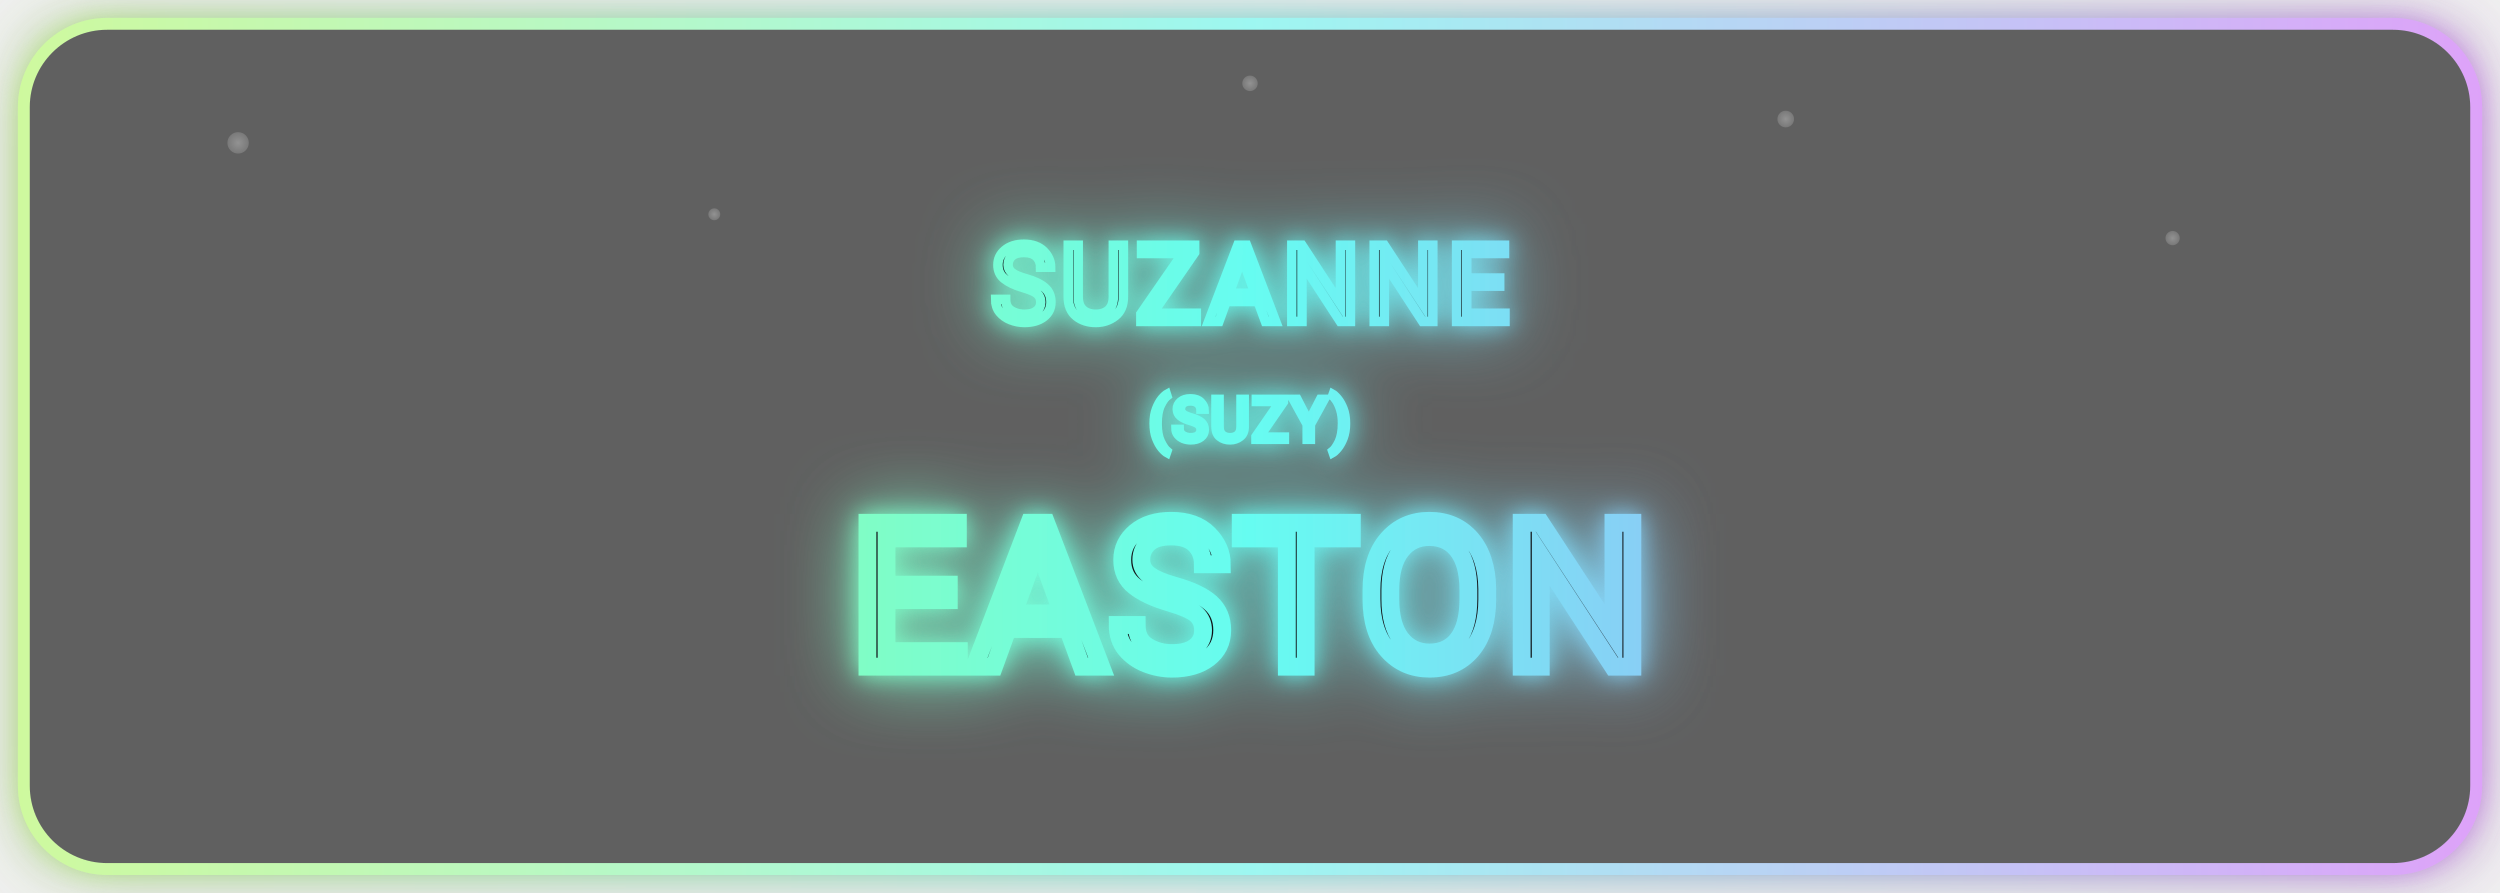
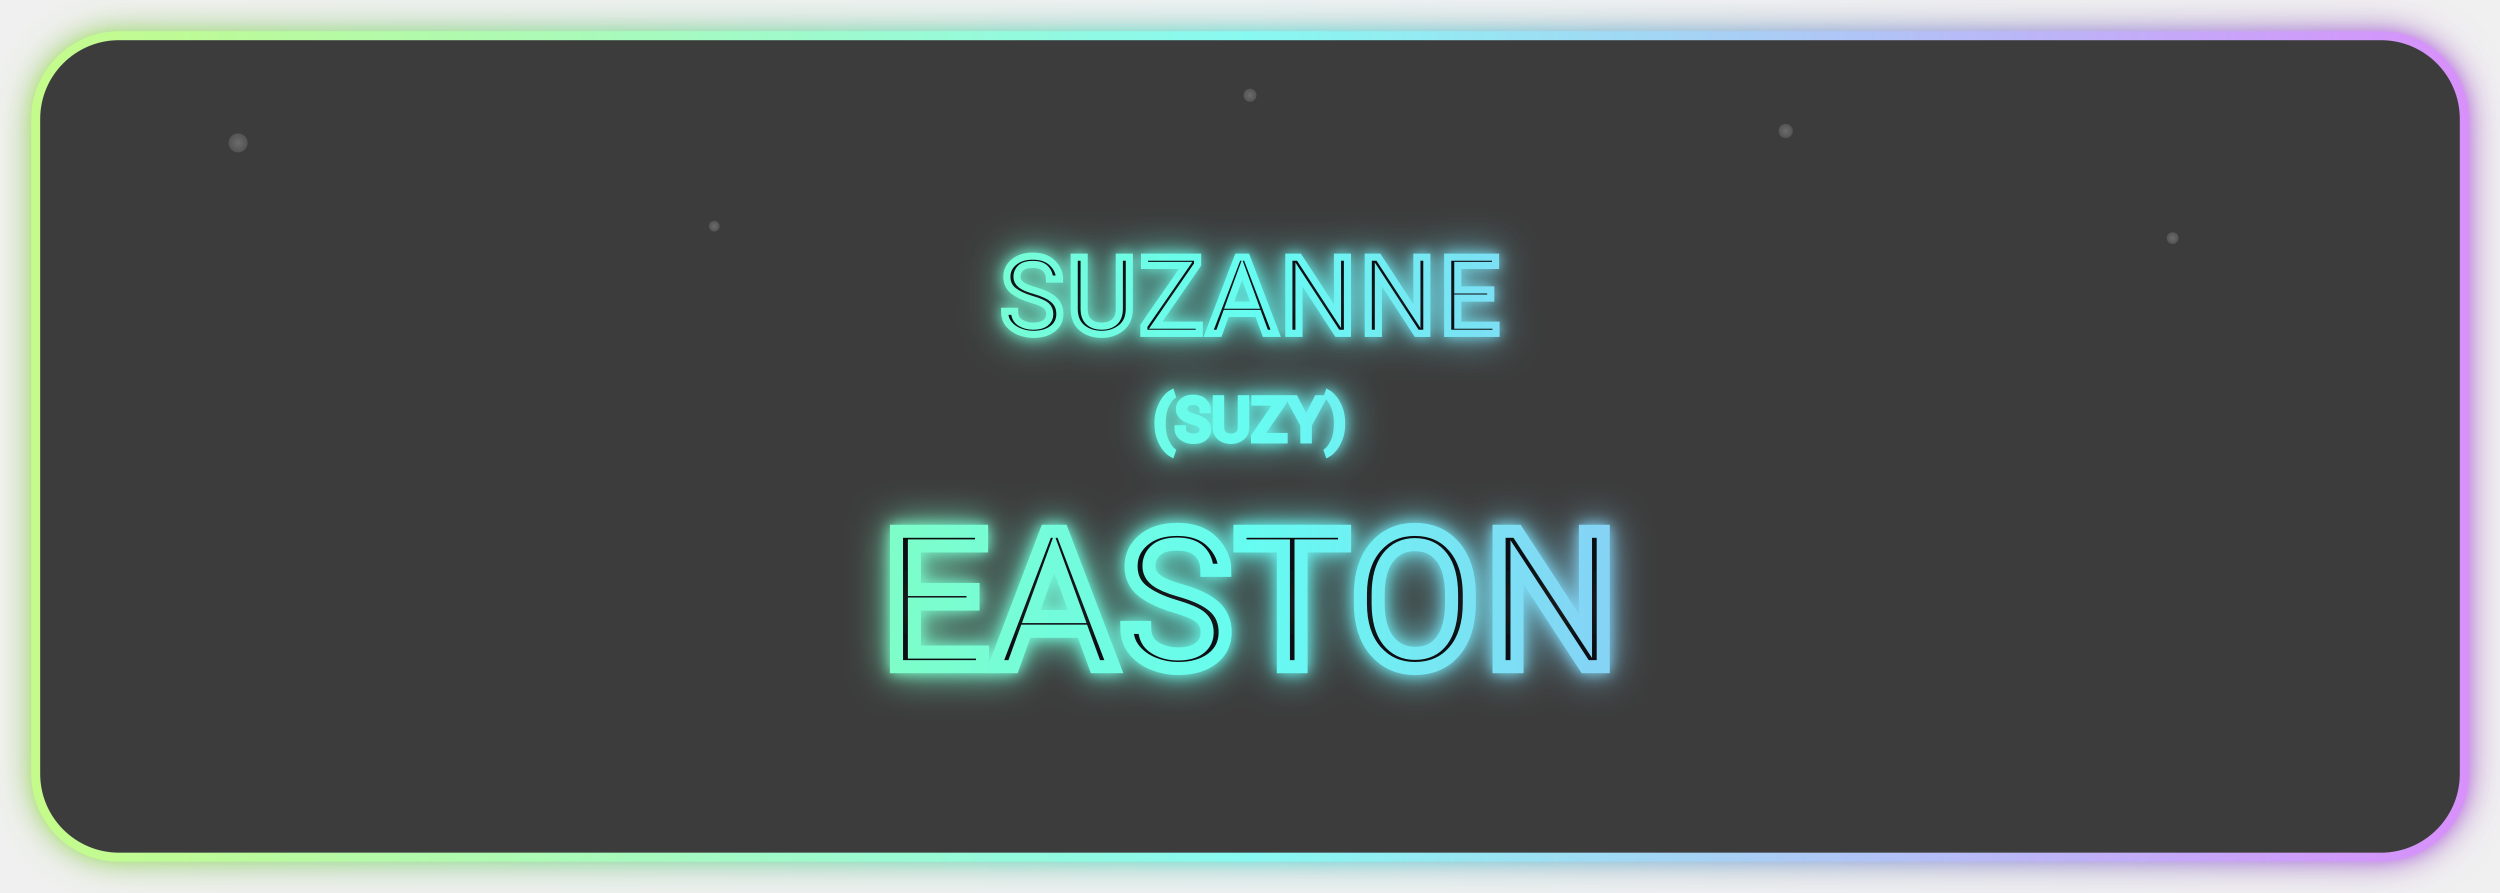
<svg xmlns="http://www.w3.org/2000/svg" width="420" height="150" viewBox="0 0 420 150" fill="none" role="img" aria-label="Suzanne (Suzy) Easton logo">
  <defs>
    <linearGradient id="neon" x1="0" y1="0" x2="420" y2="0" gradientUnits="userSpaceOnUse">
      <stop offset="0" stop-color="#B9FF66" />
      <stop offset="0.5" stop-color="#66FCF1" />
      <stop offset="1" stop-color="#D36CFF" />
    </linearGradient>
    <filter id="glow" x="-40%" y="-40%" width="180%" height="180%">
-       <feGaussianBlur in="SourceGraphic" stdDeviation="2" result="blur1" />
-       <feGaussianBlur in="SourceGraphic" stdDeviation="6" result="blur2" />
+       <feGaussianBlur in="SourceGraphic" stdDeviation="1.2" result="soft1" />
+       <feGaussianBlur in="SourceGraphic" stdDeviation="3.2" result="soft2" />
      <feMerge>
-         <feMergeNode in="blur2" />
-         <feMergeNode in="blur1" />
+         <feMergeNode in="soft2" />
+         <feMergeNode in="soft1" />
        <feMergeNode in="SourceGraphic" />
      </feMerge>
    </filter>
    <linearGradient id="fillGrad" x1="0" y1="0" x2="0" y2="1">
      <stop offset="0" stop-color="#0B0C10" />
      <stop offset="0.55" stop-color="#14161b" />
      <stop offset="1" stop-color="#0B0C10" />
    </linearGradient>
    <radialGradient id="star" r="1">
      <stop offset="0" stop-color="#FFFFFF" stop-opacity="0.7" />
      <stop offset="1" stop-color="#FFFFFF" stop-opacity="0" />
    </radialGradient>
-     <pattern id="scan" width="2" height="3" patternUnits="userSpaceOnUse">
-       <rect x="0" y="0" width="2" height="1" fill="#FFFFFF" opacity="0.05" />
-     </pattern>
  </defs>
-   <rect x="4" y="4" width="412" height="142" rx="14" fill="#030405" stroke="url(#neon)" stroke-width="2" opacity="0.6" filter="url(#glow)" />
-   <g opacity="0.45">
-     <circle cx="40" cy="24" r="1.8" fill="url(#star)" />
-     <circle cx="365" cy="40" r="1.2" fill="url(#star)" />
-     <circle cx="300" cy="20" r="1.4" fill="url(#star)" />
-     <circle cx="120" cy="36" r="1.0" fill="url(#star)" />
-     <circle cx="210" cy="14" r="1.3" fill="url(#star)" />
+   <rect x="6" y="6" width="408" height="138" rx="14" fill="#030405" stroke="url(#neon)" stroke-width="1.5" opacity="0.75" filter="url(#glow)" />
+   <g opacity="0.35">
+     <circle cx="40" cy="24" r="1.6" fill="url(#star)" />
+     <circle cx="365" cy="40" r="1.0" fill="url(#star)" />
+     <circle cx="300" cy="22" r="1.2" fill="url(#star)" />
+     <circle cx="120" cy="38" r="0.9" fill="url(#star)" />
+     <circle cx="210" cy="16" r="1.1" fill="url(#star)" />
  </g>
  <g filter="url(#glow)">
-     <text x="210" y="54" text-anchor="middle" font-family="'Press Start 2P', system-ui, -apple-system, Segoe UI, Roboto, Arial, sans-serif" font-size="18" letter-spacing="1" fill="url(#fillGrad)" stroke="url(#neon)" stroke-width="1.6">SUZANNE</text>
-     <text x="210" y="74" text-anchor="middle" font-family="'Press Start 2P', system-ui, -apple-system, Segoe UI, Roboto, Arial, sans-serif" font-size="10" letter-spacing="0.5" fill="url(#fillGrad)" stroke="url(#neon)" stroke-width="1.2">(SUZY)</text>
-     <text x="210" y="112" text-anchor="middle" font-family="'Press Start 2P', system-ui, -apple-system, Segoe UI, Roboto, Arial, sans-serif" font-size="34" letter-spacing="1" fill="url(#fillGrad)" stroke="url(#neon)" stroke-width="3">EASTON</text>
+     <text x="210" y="56" text-anchor="middle" font-family="'Press Start 2P', system-ui, -apple-system, Segoe UI, Roboto, Arial, sans-serif" font-size="18" letter-spacing="0.5" fill="url(#fillGrad)" stroke="url(#neon)" stroke-width="1.2">SUZANNE</text>
+     <text x="210" y="74" text-anchor="middle" font-family="'Press Start 2P', system-ui, -apple-system, Segoe UI, Roboto, Arial, sans-serif" font-size="10" letter-spacing="0.2" fill="url(#fillGrad)" stroke="url(#neon)" stroke-width="1">(SUZY)</text>
+     <text x="210" y="112" text-anchor="middle" font-family="'Press Start 2P', system-ui, -apple-system, Segoe UI, Roboto, Arial, sans-serif" font-size="32" letter-spacing="0.5" fill="url(#fillGrad)" stroke="url(#neon)" stroke-width="2.2">EASTON</text>
  </g>
</svg>
